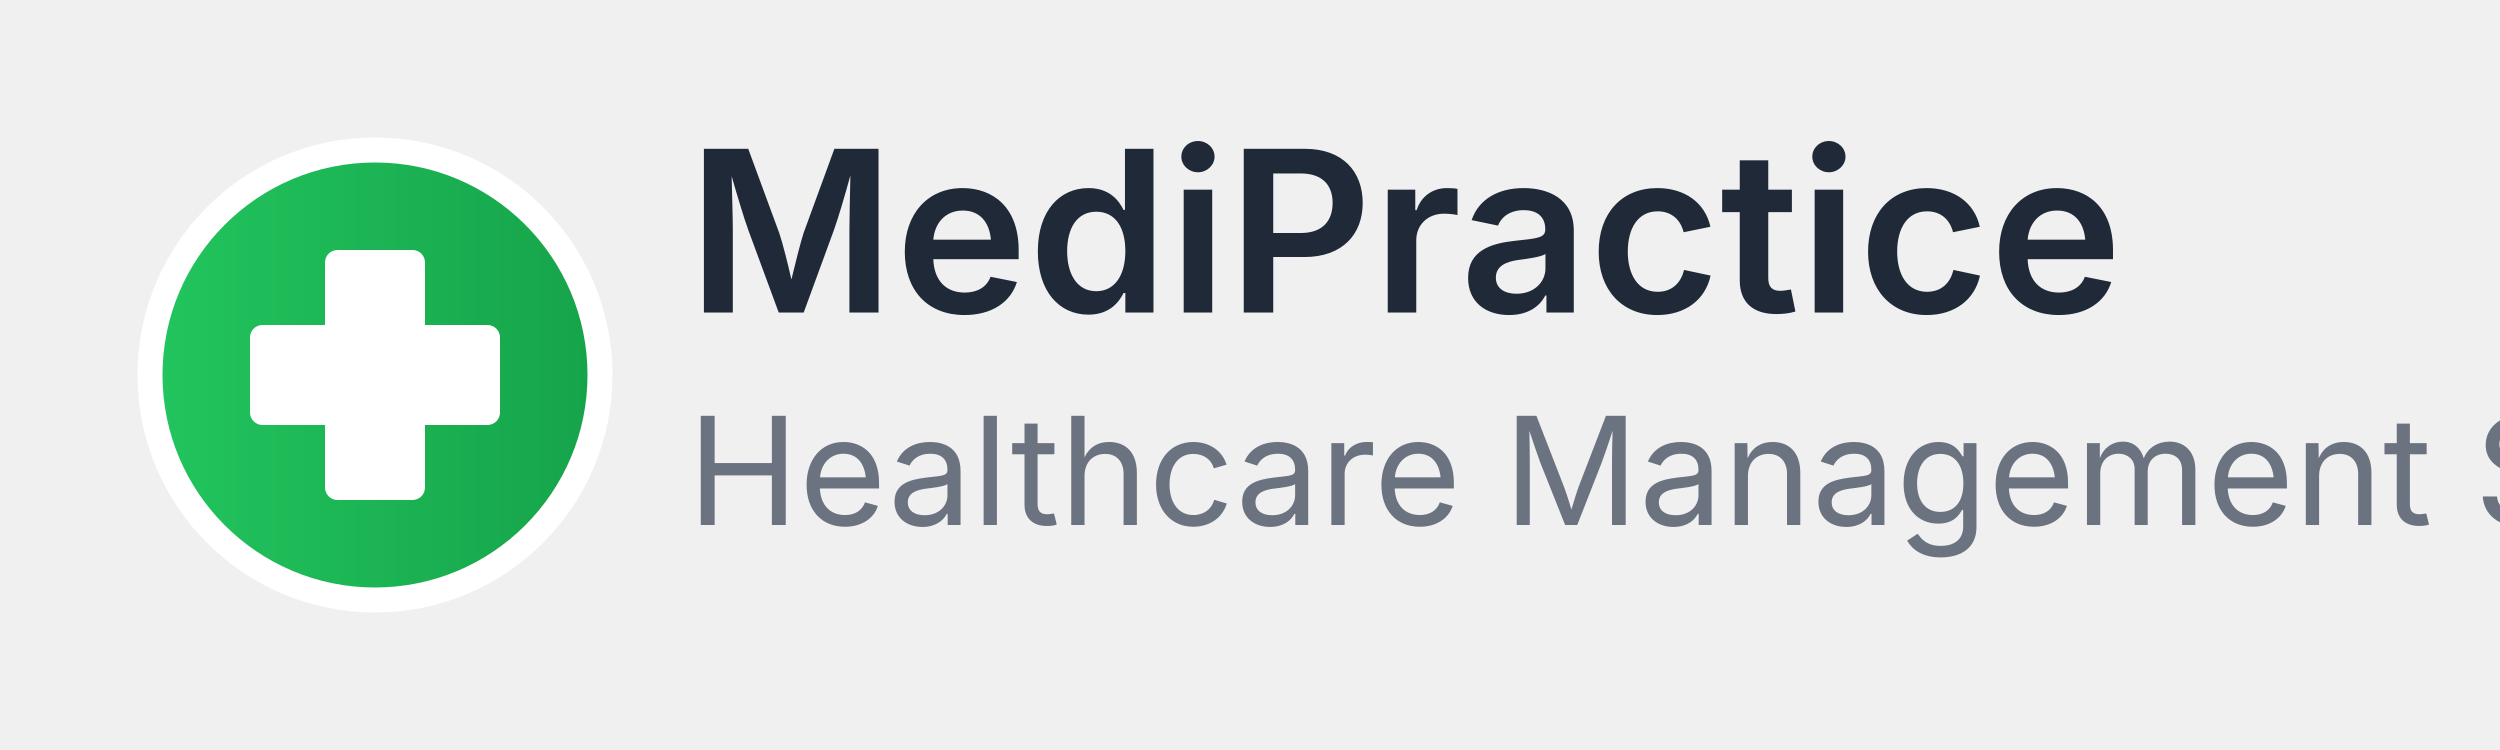
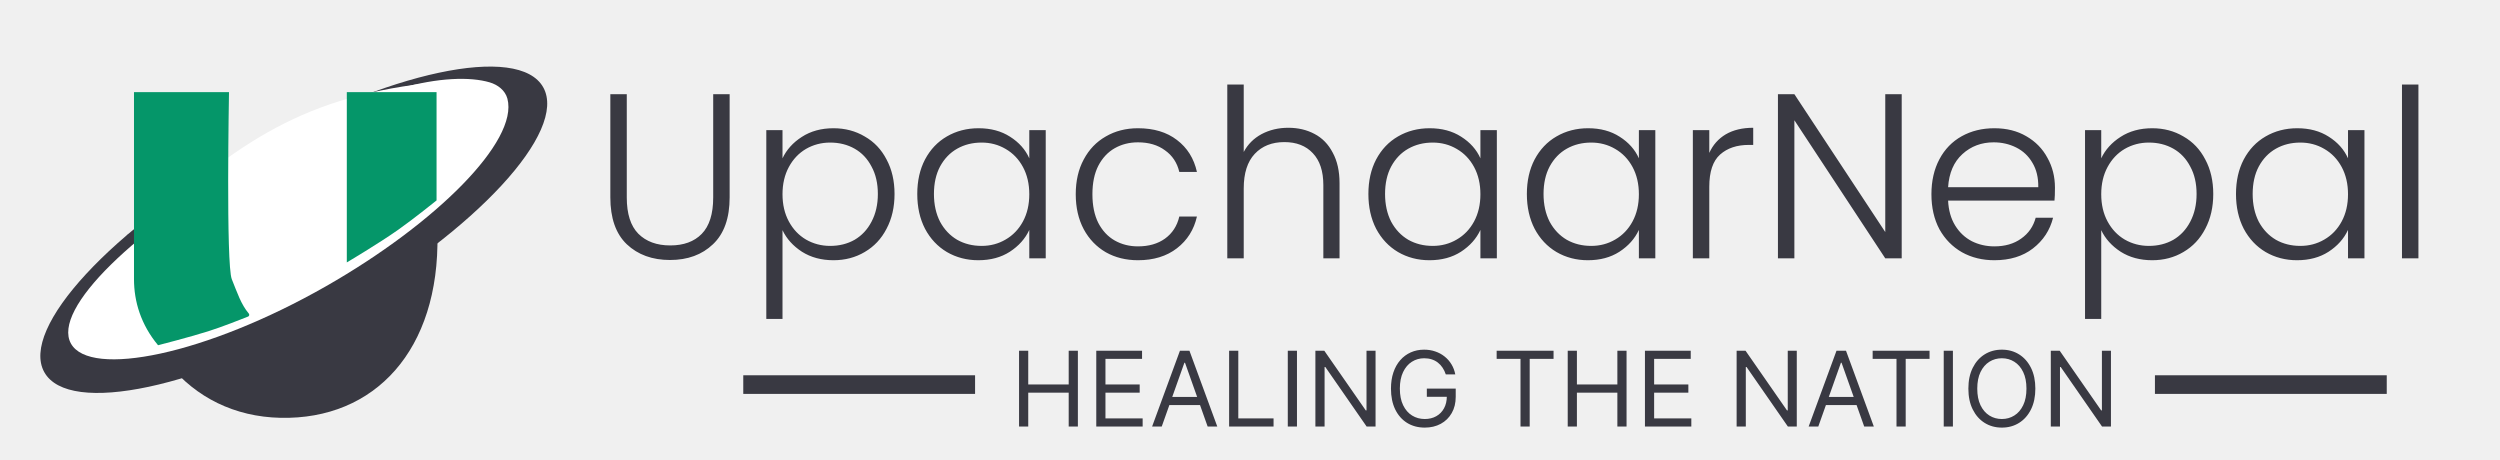
- <svg xmlns="http://www.w3.org/2000/svg" width="200" height="60" viewBox="0 0 200 60">
-   <defs>
-     <linearGradient id="greenGradient" x1="0%" y1="0%" x2="100%" y2="0%">
-       <stop offset="0%" style="stop-color:#22C55E;stop-opacity:1" />
-       <stop offset="100%" style="stop-color:#16A34A;stop-opacity:1" />
-     </linearGradient>
-   </defs>
-   <g transform="translate(10, 10)">
-     <circle cx="20" cy="20" r="18" fill="url(#greenGradient)" stroke="#ffffff" stroke-width="2" />
-     <rect x="16" y="10" width="8" height="20" fill="white" rx="1" />
-     <rect x="10" y="16" width="20" height="8" fill="white" rx="1" />
-   </g>
-   <text x="55" y="25" font-family="Inter, Arial, sans-serif" font-size="18" font-weight="600" fill="#1f2937">
-     MediPractice
-   </text>
-   <text x="55" y="42" font-family="Inter, Arial, sans-serif" font-size="12" font-weight="400" fill="#6b7280">
-     Healthcare Management System
-   </text>
+ <svg xmlns="http://www.w3.org/2000/svg" width="32769" height="6023" viewBox="0 0 32769 6023" fill="none">
+   <path d="M5733.71 3075.79C5761.96 4588.17 4913.56 5503.23 3676.74 5476.62C2462.42 5450.49 1671.43 4444.96 1671.43 3075.79H2914.01C2827.05 3755.55 3149.6 4232.02 3839.52 4232.02C4292.96 4232.02 4534.18 3964.01 4522.78 3075.79H5733.71Z" fill="#393942" />
+   <ellipse cx="8638.64" cy="2742.05" rx="8638.64" ry="2742.05" transform="matrix(-0.378578 0.216003 -0.211641 -0.381033 7701.45 2190.56)" fill="#393942" />
+   <path d="M1762.5 3345.03L1757.73 3074.99C3030.85 1951.58 3861.02 1292.93 5593.66 1090.67C5593.66 1090.67 5194.37 1225.41 5281.25 1226.27C5368.13 1227.13 5475.76 1226.23 5475.76 1226.23C3822.99 1954.11 3412.36 2665.98 1938.07 3449.25C1859.04 3491.24 1764.08 3434.52 1762.5 3345.03Z" fill="white" />
+   <path d="M929.9 4503.27C678.922 4051.42 1772.69 2997.39 3350.09 2097.39C4766.25 1108.89 5911.92 932.008 6417.04 1079.07C6524.46 1110.35 6621.98 1184.41 6650.95 1293.47C6798.94 1850.68 5712.26 2930.82 4275.62 3750.51C2698.22 4650.52 1180.88 4955.13 929.9 4503.27Z" fill="white" />
+   <path d="M3001.57 1208.04H1756.32V3659.52C1756.32 3950.07 1845.24 4252.73 2071.65 4525.12C2071.65 4525.12 2481.67 4420.34 2727.08 4342.89C2906.91 4286.14 3161.96 4185.46 3251.71 4149.53C3267.52 4143.2 3271.95 4122.95 3261 4109.9C3158.28 3987.56 3110.44 3837.68 3038.25 3659.52C2960.77 3468.32 3001.57 1208.04 3001.57 1208.04Z" fill="#059669" />
+   <path d="M4545.82 1208.04V3439.64C4545.82 3439.64 4967.86 3189.58 5224.3 3008.32C5424.28 2866.97 5722.26 2627.01 5722.26 2627.01V1208.04H4545.82Z" fill="#059669" />
+   <path d="M8215.54 1234.61V2589.06C8215.54 2802.49 8265.82 2960.5 8366.37 3063.11C8468.98 3165.72 8608.53 3217.03 8785.02 3217.03C8961.51 3217.03 9099 3166.75 9197.51 3066.19C9298.07 2963.58 9348.35 2804.54 9348.35 2589.06V1234.61H9563.83V2585.98C9563.83 2858.92 9490.97 3064.14 9345.27 3201.64C9201.61 3339.13 9013.84 3407.88 8781.94 3407.88C8550.04 3407.88 8361.24 3339.13 8215.54 3201.64C8071.88 3064.14 8000.06 2858.92 8000.06 2585.98V1234.61H8215.54ZM10256.8 2074.98C10310.2 1962.11 10394.3 1868.74 10509.3 1794.86C10626.2 1718.93 10764.8 1680.96 10924.8 1680.96C11076.7 1680.96 11213.2 1716.88 11334.2 1788.7C11457.4 1858.48 11552.8 1959.04 11620.5 2090.38C11690.3 2219.66 11725.2 2370.5 11725.2 2542.88C11725.2 2715.27 11690.3 2867.13 11620.5 2998.47C11552.8 3129.81 11457.4 3231.39 11334.2 3303.22C11213.2 3375.05 11076.7 3410.96 10924.8 3410.96C10766.8 3410.96 10629.3 3374.02 10512.3 3300.14C10395.4 3224.21 10310.2 3129.81 10256.8 3016.94V4180.53H10044.4V1705.59H10256.8V2074.98ZM11506.6 2542.88C11506.6 2403.33 11478.9 2283.28 11423.5 2182.72C11370.2 2080.11 11296.3 2002.13 11201.9 1948.77C11107.5 1895.42 11000.8 1868.74 10881.7 1868.74C10766.8 1868.74 10661.1 1896.44 10564.7 1951.85C10470.3 2007.26 10395.4 2086.27 10340 2188.88C10284.6 2291.49 10256.8 2410.52 10256.8 2545.96C10256.8 2681.41 10284.6 2800.43 10340 2903.04C10395.4 3005.65 10470.3 3084.66 10564.7 3140.07C10661.1 3195.48 10766.8 3223.18 10881.7 3223.18C11000.8 3223.18 11107.5 3196.51 11201.9 3143.15C11296.3 3087.74 11370.2 3008.73 11423.5 2906.12C11478.9 2801.46 11506.6 2680.38 11506.6 2542.88ZM12023.2 2542.88C12023.2 2370.5 12057 2219.66 12124.8 2090.38C12194.5 1959.04 12290 1858.48 12411 1788.7C12534.2 1716.88 12672.7 1680.96 12826.6 1680.96C12986.7 1680.96 13124.2 1717.9 13239.1 1791.78C13356.1 1865.66 13440.2 1960.06 13491.5 2074.98V1705.59H13707V3386.33H13491.5V3013.86C13438.2 3128.78 13353 3224.21 13236 3300.14C13121.1 3374.02 12983.6 3410.96 12823.5 3410.96C12671.7 3410.96 12534.2 3375.05 12411 3303.22C12290 3231.39 12194.5 3129.81 12124.8 2998.47C12057 2867.13 12023.2 2715.27 12023.2 2542.88ZM13491.5 2545.96C13491.5 2410.52 13463.8 2291.49 13408.4 2188.88C13353 2086.27 13277.1 2007.26 13180.6 1951.85C13086.2 1896.44 12981.6 1868.74 12866.6 1868.74C12747.6 1868.74 12640.9 1895.42 12546.5 1948.77C12452.1 2002.13 12377.2 2080.11 12321.8 2182.72C12268.4 2283.28 12241.7 2403.33 12241.7 2542.88C12241.7 2680.38 12268.4 2801.46 12321.8 2906.12C12377.2 3008.73 12452.1 3087.74 12546.5 3143.15C12640.9 3196.51 12747.6 3223.18 12866.6 3223.18C12981.6 3223.18 13086.2 3195.48 13180.6 3140.07C13277.1 3084.66 13353 3005.65 13408.4 2903.04C13463.8 2800.43 13491.5 2681.41 13491.5 2545.96ZM14100.4 2545.96C14100.4 2371.53 14135.3 2219.66 14205.1 2090.38C14274.9 1959.04 14371.3 1858.48 14494.4 1788.7C14617.6 1716.88 14758.2 1680.96 14916.2 1680.96C15123.4 1680.96 15293.8 1732.27 15427.2 1834.88C15562.6 1937.49 15649.8 2077.04 15688.8 2253.52H15457.9C15429.2 2132.45 15366.6 2038.04 15270.2 1970.32C15175.8 1900.55 15057.8 1865.66 14916.2 1865.66C14803.3 1865.66 14701.7 1891.31 14611.4 1942.62C14521.1 1993.92 14449.3 2070.88 14395.9 2173.49C14344.6 2274.05 14319 2398.2 14319 2545.96C14319 2693.72 14344.6 2818.9 14395.9 2921.51C14449.3 3024.12 14521.1 3101.08 14611.4 3152.38C14701.7 3203.69 14803.3 3229.34 14916.2 3229.34C15057.8 3229.34 15175.8 3195.48 15270.2 3127.76C15366.6 3057.98 15429.2 2961.53 15457.9 2838.4H15688.8C15649.8 3010.78 15562.6 3149.31 15427.2 3253.97C15291.7 3358.63 15121.4 3410.96 14916.2 3410.96C14758.2 3410.96 14617.6 3376.07 14494.4 3306.3C14371.3 3234.47 14274.9 3133.91 14205.1 3004.63C14135.3 2873.29 14100.4 2720.4 14100.4 2545.96ZM16887.1 1674.81C17014.4 1674.81 17128.3 1701.49 17228.8 1754.84C17331.4 1808.2 17411.5 1890.29 17468.9 2001.11C17528.4 2109.87 17558.2 2243.26 17558.2 2401.28V3386.33H17345.8V2425.91C17345.8 2243.26 17299.6 2103.71 17207.3 2007.26C17117 1910.81 16992.8 1862.58 16834.8 1862.58C16672.7 1862.58 16543.4 1913.89 16446.9 2016.5C16350.5 2119.11 16302.3 2269.94 16302.3 2469V3386.33H16086.8V1108.4H16302.3V1991.87C16355.6 1891.31 16433.6 1813.33 16536.2 1757.92C16640.9 1702.51 16757.9 1674.81 16887.1 1674.81ZM17936.3 2542.88C17936.3 2370.5 17970.1 2219.66 18037.8 2090.38C18107.6 1959.04 18203 1858.48 18324.1 1788.7C18447.3 1716.88 18585.8 1680.96 18739.7 1680.96C18899.8 1680.96 19037.3 1717.9 19152.2 1791.78C19269.2 1865.66 19353.3 1960.06 19404.6 2074.98V1705.59H19620.1V3386.33H19404.6V3013.86C19351.2 3128.78 19266.1 3224.21 19149.1 3300.14C19034.2 3374.02 18896.7 3410.96 18736.6 3410.96C18584.7 3410.96 18447.3 3375.05 18324.1 3303.22C18203 3231.39 18107.6 3129.81 18037.8 2998.47C17970.1 2867.13 17936.3 2715.27 17936.3 2542.88ZM19404.6 2545.96C19404.6 2410.52 19376.9 2291.49 19321.5 2188.88C19266.1 2086.27 19190.1 2007.26 19093.7 1951.85C18999.3 1896.44 18894.6 1868.74 18779.7 1868.74C18660.7 1868.74 18554 1895.42 18459.6 1948.77C18365.2 2002.13 18290.3 2080.11 18234.9 2182.72C18181.5 2283.28 18154.8 2403.33 18154.8 2542.88C18154.8 2680.38 18181.5 2801.46 18234.9 2906.12C18290.3 3008.73 18365.2 3087.74 18459.6 3143.15C18554 3196.51 18660.7 3223.18 18779.7 3223.18C18894.6 3223.18 18999.3 3195.48 19093.7 3140.07C19190.1 3084.66 19266.1 3005.65 19321.5 2903.04C19376.9 2800.43 19404.6 2681.41 19404.6 2545.96ZM20013.5 2542.88C20013.5 2370.5 20047.4 2219.66 20115.1 2090.38C20184.9 1959.04 20280.3 1858.48 20401.4 1788.7C20524.5 1716.88 20663 1680.96 20816.9 1680.96C20977 1680.96 21114.5 1717.9 21229.4 1791.78C21346.4 1865.66 21430.5 1960.06 21481.8 2074.98V1705.59H21697.3V3386.33H21481.8V3013.86C21428.5 3128.78 21343.3 3224.21 21226.3 3300.14C21111.4 3374.02 20973.9 3410.96 20813.9 3410.96C20662 3410.96 20524.5 3375.05 20401.4 3303.22C20280.3 3231.39 20184.9 3129.81 20115.1 2998.47C20047.4 2867.13 20013.5 2715.27 20013.5 2542.88ZM21481.8 2545.96C21481.8 2410.52 21454.1 2291.49 21398.7 2188.88C21343.3 2086.27 21267.4 2007.26 21170.9 1951.85C21076.5 1896.44 20971.9 1868.74 20856.9 1868.74C20737.9 1868.74 20631.2 1895.42 20536.8 1948.77C20442.4 2002.13 20367.5 2080.11 20312.1 2182.72C20258.7 2283.28 20232.1 2403.33 20232.1 2542.88C20232.1 2680.38 20258.7 2801.46 20312.1 2906.12C20367.5 3008.73 20442.4 3087.74 20536.8 3143.15C20631.2 3196.51 20737.9 3223.18 20856.9 3223.18C20971.9 3223.18 21076.5 3195.48 21170.9 3140.07C21267.4 3084.66 21343.3 3005.65 21398.7 2903.04C21454.1 2800.43 21481.8 2681.41 21481.8 2545.96ZM22404.7 2004.18C22451.9 1899.52 22523.8 1818.46 22620.2 1761C22718.7 1703.54 22838.8 1674.81 22980.4 1674.81V1899.52H22921.9C22765.9 1899.52 22640.7 1941.59 22546.3 2025.73C22451.9 2109.87 22404.7 2250.45 22404.7 2447.46V3386.33H22189.2V1705.59H22404.7V2004.18ZM24926.8 3386.33H24711.3L23520 1576.3V3386.33H23304.5V1234.61H23520L24711.3 3041.57V1234.61H24926.8V3386.33ZM26935.5 2459.77C26935.5 2533.65 26933.5 2590.08 26929.3 2629.08H25534.9C25541 2756.31 25571.8 2865.08 25627.2 2955.37C25682.6 3045.67 25755.5 3114.42 25845.8 3161.62C25936.1 3206.77 26034.6 3229.34 26141.3 3229.34C26280.9 3229.34 26397.8 3195.48 26492.2 3127.76C26588.7 3060.04 26652.3 2968.71 26683.1 2853.79H26910.9C26869.8 3017.97 26781.6 3152.38 26646.1 3257.05C26512.8 3359.66 26344.5 3410.96 26141.3 3410.96C25983.3 3410.96 25841.7 3376.07 25716.5 3306.3C25591.3 3234.47 25492.8 3133.91 25421 3004.63C25351.2 2873.29 25316.3 2720.4 25316.3 2545.96C25316.3 2371.53 25351.2 2218.64 25421 2087.3C25490.8 1955.96 25588.2 1855.4 25713.4 1785.63C25838.6 1715.85 25981.2 1680.96 26141.3 1680.96C26301.4 1680.96 26440.9 1715.85 26560 1785.63C26681 1855.4 26773.4 1949.8 26837 2068.83C26902.7 2185.8 26935.5 2316.12 26935.5 2459.77ZM26716.9 2453.61C26719 2328.43 26693.3 2221.72 26640 2133.47C26588.7 2045.23 26517.9 1978.53 26427.6 1933.38C26337.3 1888.23 26238.8 1865.66 26132.1 1865.66C25972 1865.66 25835.5 1916.97 25722.7 2019.58C25609.8 2122.18 25547.2 2266.86 25534.9 2453.61H26716.9ZM27542.1 2074.98C27595.5 1962.11 27679.6 1868.74 27794.6 1794.86C27911.5 1718.93 28050.1 1680.96 28210.1 1680.96C28362 1680.96 28498.5 1716.88 28619.5 1788.7C28742.7 1858.48 28838.1 1959.04 28905.8 2090.38C28975.6 2219.66 29010.5 2370.5 29010.5 2542.88C29010.5 2715.27 28975.6 2867.13 28905.8 2998.47C28838.1 3129.81 28742.7 3231.39 28619.5 3303.22C28498.5 3375.05 28362 3410.96 28210.1 3410.96C28052.1 3410.96 27914.6 3374.02 27797.6 3300.14C27680.7 3224.21 27595.5 3129.81 27542.1 3016.94V4180.53H27329.7V1705.59H27542.1V2074.98ZM28791.9 2542.88C28791.9 2403.33 28764.2 2283.28 28708.8 2182.72C28655.5 2080.11 28581.6 2002.13 28487.2 1948.77C28392.8 1895.42 28286.1 1868.74 28167 1868.74C28052.1 1868.74 27946.4 1896.44 27850 1951.85C27755.6 2007.26 27680.7 2086.27 27625.3 2188.88C27569.8 2291.49 27542.1 2410.52 27542.1 2545.96C27542.1 2681.41 27569.8 2800.43 27625.3 2903.04C27680.7 3005.65 27755.6 3084.66 27850 3140.07C27946.4 3195.48 28052.1 3223.18 28167 3223.18C28286.1 3223.18 28392.8 3196.51 28487.2 3143.15C28581.6 3087.74 28655.5 3008.73 28708.8 2906.12C28764.2 2801.46 28791.9 2680.38 28791.9 2542.88ZM29308.5 2542.88C29308.5 2370.5 29342.3 2219.66 29410.1 2090.38C29479.8 1959.04 29575.3 1858.48 29696.3 1788.7C29819.5 1716.88 29958 1680.96 30111.9 1680.96C30272 1680.96 30409.5 1717.9 30524.4 1791.78C30641.4 1865.66 30725.5 1960.06 30776.8 2074.98V1705.59H30992.3V3386.33H30776.8V3013.86C30723.5 3128.78 30638.3 3224.21 30521.3 3300.14C30406.4 3374.02 30268.9 3410.96 30108.8 3410.96C29957 3410.96 29819.5 3375.05 29696.3 3303.22C29575.3 3231.39 29479.8 3129.81 29410.1 2998.47C29342.3 2867.13 29308.5 2715.27 29308.5 2542.88ZM30776.8 2545.96C30776.8 2410.52 30749.1 2291.49 30693.7 2188.88C30638.3 2086.27 30562.4 2007.26 30465.9 1951.85C30371.5 1896.44 30266.9 1868.74 30151.9 1868.74C30032.9 1868.74 29926.2 1895.42 29831.8 1948.77C29737.4 2002.13 29662.5 2080.11 29607.1 2182.72C29553.7 2283.28 29527 2403.33 29527 2542.88C29527 2680.38 29553.7 2801.46 29607.1 2906.12C29662.5 3008.73 29737.4 3087.74 29831.8 3143.15C29926.2 3196.51 30032.9 3223.18 30151.9 3223.18C30266.9 3223.18 30371.5 3195.48 30465.9 3140.07C30562.4 3084.66 30638.3 3005.65 30693.7 2903.04C30749.1 2800.43 30776.8 2681.41 30776.8 2545.96ZM31699.7 1108.4V3386.33H31484.2V1108.4H31699.7Z" fill="#393942" />
+   <line x1="9742.46" y1="5040.99" x2="12780.9" y2="5040.99" stroke="#393942" stroke-width="243.991" />
+   <path d="M13357.3 5591.27V4596.86H13477.8V5039.68H14008V4596.86H14128.4V5591.27H14008V5146.5H13477.8V5591.27H13357.3ZM14369.5 5591.27V4596.86H14969.6V4703.68H14489.9V5039.68H14938.5V5146.5H14489.9V5484.45H14977.4V5591.27H14369.5ZM15227.4 5591.27H15101.2L15466.3 4596.86H15590.6L15955.8 5591.27H15829.5L15532.4 4754.18H15524.6L15227.4 5591.27ZM15274.1 5202.83H15782.9V5309.65H15274.1V5202.83ZM16110.7 5591.27V4596.86H16231.1V5484.45H16693.3V5591.27H16110.7ZM17000.2 4596.86V5591.27H16879.8V4596.86H17000.2ZM18030.2 4596.86V5591.27H17913.6L17371.8 4810.5H17362.1V5591.27H17241.6V4596.86H17358.2L17902 5379.57H17911.7V4596.86H18030.2ZM18950.9 4907.61C18940.2 4874.92 18926.2 4845.62 18908.7 4819.73C18891.5 4793.51 18871 4771.17 18847 4752.72C18823.4 4734.27 18796.5 4720.19 18766.4 4710.48C18736.3 4700.76 18703.3 4695.91 18667.4 4695.91C18608.4 4695.91 18554.9 4711.12 18506.6 4741.55C18458.4 4771.98 18420 4816.81 18391.6 4876.05C18363.1 4935.29 18348.8 5007.96 18348.8 5094.06C18348.8 5180.17 18363.2 5252.84 18392 5312.08C18420.9 5371.31 18459.9 5416.15 18509.1 5446.58C18558.3 5477 18613.6 5492.22 18675.1 5492.22C18732.1 5492.22 18782.3 5480.08 18825.6 5455.8C18869.3 5431.2 18903.3 5396.56 18927.6 5351.89C18952.2 5306.9 18964.5 5253.97 18964.5 5193.12L19001.4 5200.88H18702.3V5094.06H19081V5200.88C19081 5282.78 19063.6 5354 19028.6 5414.53C18994 5475.06 18946.1 5522 18884.9 5555.34C18824 5588.36 18754.1 5604.87 18675.1 5604.87C18587.1 5604.87 18509.7 5584.15 18443 5542.71C18376.7 5501.28 18324.9 5442.37 18287.6 5365.97C18250.7 5289.58 18232.3 5198.94 18232.3 5094.06C18232.3 5015.4 18242.8 4944.67 18263.9 4881.88C18285.2 4818.75 18315.3 4765.02 18354.2 4720.67C18393 4676.32 18439 4642.34 18492.1 4618.71C18545.2 4595.08 18603.6 4583.26 18667.4 4583.26C18719.8 4583.26 18768.7 4591.19 18814 4607.05C18859.6 4622.59 18900.3 4644.76 18935.9 4673.57C18971.8 4702.06 19001.7 4736.21 19025.7 4776.03C19049.6 4815.52 19066.2 4859.38 19075.2 4907.61H18950.9ZM19617.5 4703.68V4596.86H20363.3V4703.68H20050.6V5591.27H19930.2V4703.68H19617.5ZM20549.1 5591.27V4596.86H20669.5V5039.68H21199.8V4596.86H21320.2V5591.27H21199.8V5146.5H20669.5V5591.27H20549.1ZM21561.3 5591.27V4596.86H22161.4V4703.68H21681.7V5039.68H22130.3V5146.5H21681.7V5484.45H22169.2V5591.27H21561.3ZM23551.5 4596.86V5591.27H23435L22893.1 4810.5H22883.4V5591.27H22763V4596.86H22879.5L23423.3 5379.57H23433.1V4596.86H23551.5ZM23833.3 5591.27H23707L24072.2 4596.86H24196.5L24561.6 5591.27H24435.4L24138.2 4754.18H24130.4L23833.3 5591.27ZM23879.9 5202.83H24388.8V5309.65H23879.9V5202.83ZM24546 4703.68V4596.86H25291.8V4703.68H24979.1V5591.27H24858.6V4703.68H24546ZM25598 4596.86V5591.27H25477.6V4596.86H25598ZM26678.5 5094.06C26678.5 5198.94 26659.6 5289.58 26621.7 5365.97C26583.8 5442.37 26531.9 5501.28 26465.8 5542.71C26399.8 5584.15 26324.4 5604.87 26239.6 5604.87C26154.8 5604.87 26079.3 5584.15 26013.3 5542.71C25947.3 5501.28 25895.3 5442.37 25857.4 5365.97C25819.6 5289.58 25800.6 5198.94 25800.6 5094.06C25800.6 4989.18 25819.6 4898.55 25857.4 4822.15C25895.3 4745.76 25947.3 4686.85 26013.3 4645.41C26079.3 4603.98 26154.8 4583.26 26239.6 4583.26C26324.4 4583.26 26399.8 4603.98 26465.8 4645.41C26531.9 4686.85 26583.8 4745.76 26621.7 4822.15C26659.6 4898.55 26678.5 4989.18 26678.5 5094.06ZM26562 5094.06C26562 5007.96 26547.6 4935.29 26518.8 4876.05C26490.3 4816.81 26451.6 4771.98 26402.7 4741.55C26354.2 4711.12 26299.8 4695.91 26239.6 4695.91C26179.4 4695.91 26124.8 4711.12 26075.9 4741.55C26027.4 4771.98 25988.7 4816.81 25959.9 4876.05C25931.4 4935.29 25917.2 5007.96 25917.2 5094.06C25917.2 5180.17 25931.4 5252.84 25959.9 5312.08C25988.7 5371.31 26027.4 5416.15 26075.9 5446.58C26124.8 5477 26179.4 5492.22 26239.6 5492.22C26299.8 5492.22 26354.2 5477 26402.7 5446.58C26451.6 5416.15 26490.3 5371.31 26518.8 5312.08C26547.6 5252.84 26562 5180.17 26562 5094.06ZM27669.5 4596.86V5591.27H27553L27011.1 4810.5H27001.4V5591.27H26881V4596.86H26997.5L27541.3 5379.57H27551V4596.86H27669.5Z" fill="#393942" />
+   <line x1="28246" y1="5040.99" x2="31284.5" y2="5040.99" stroke="#393942" stroke-width="243.991" />
</svg>
